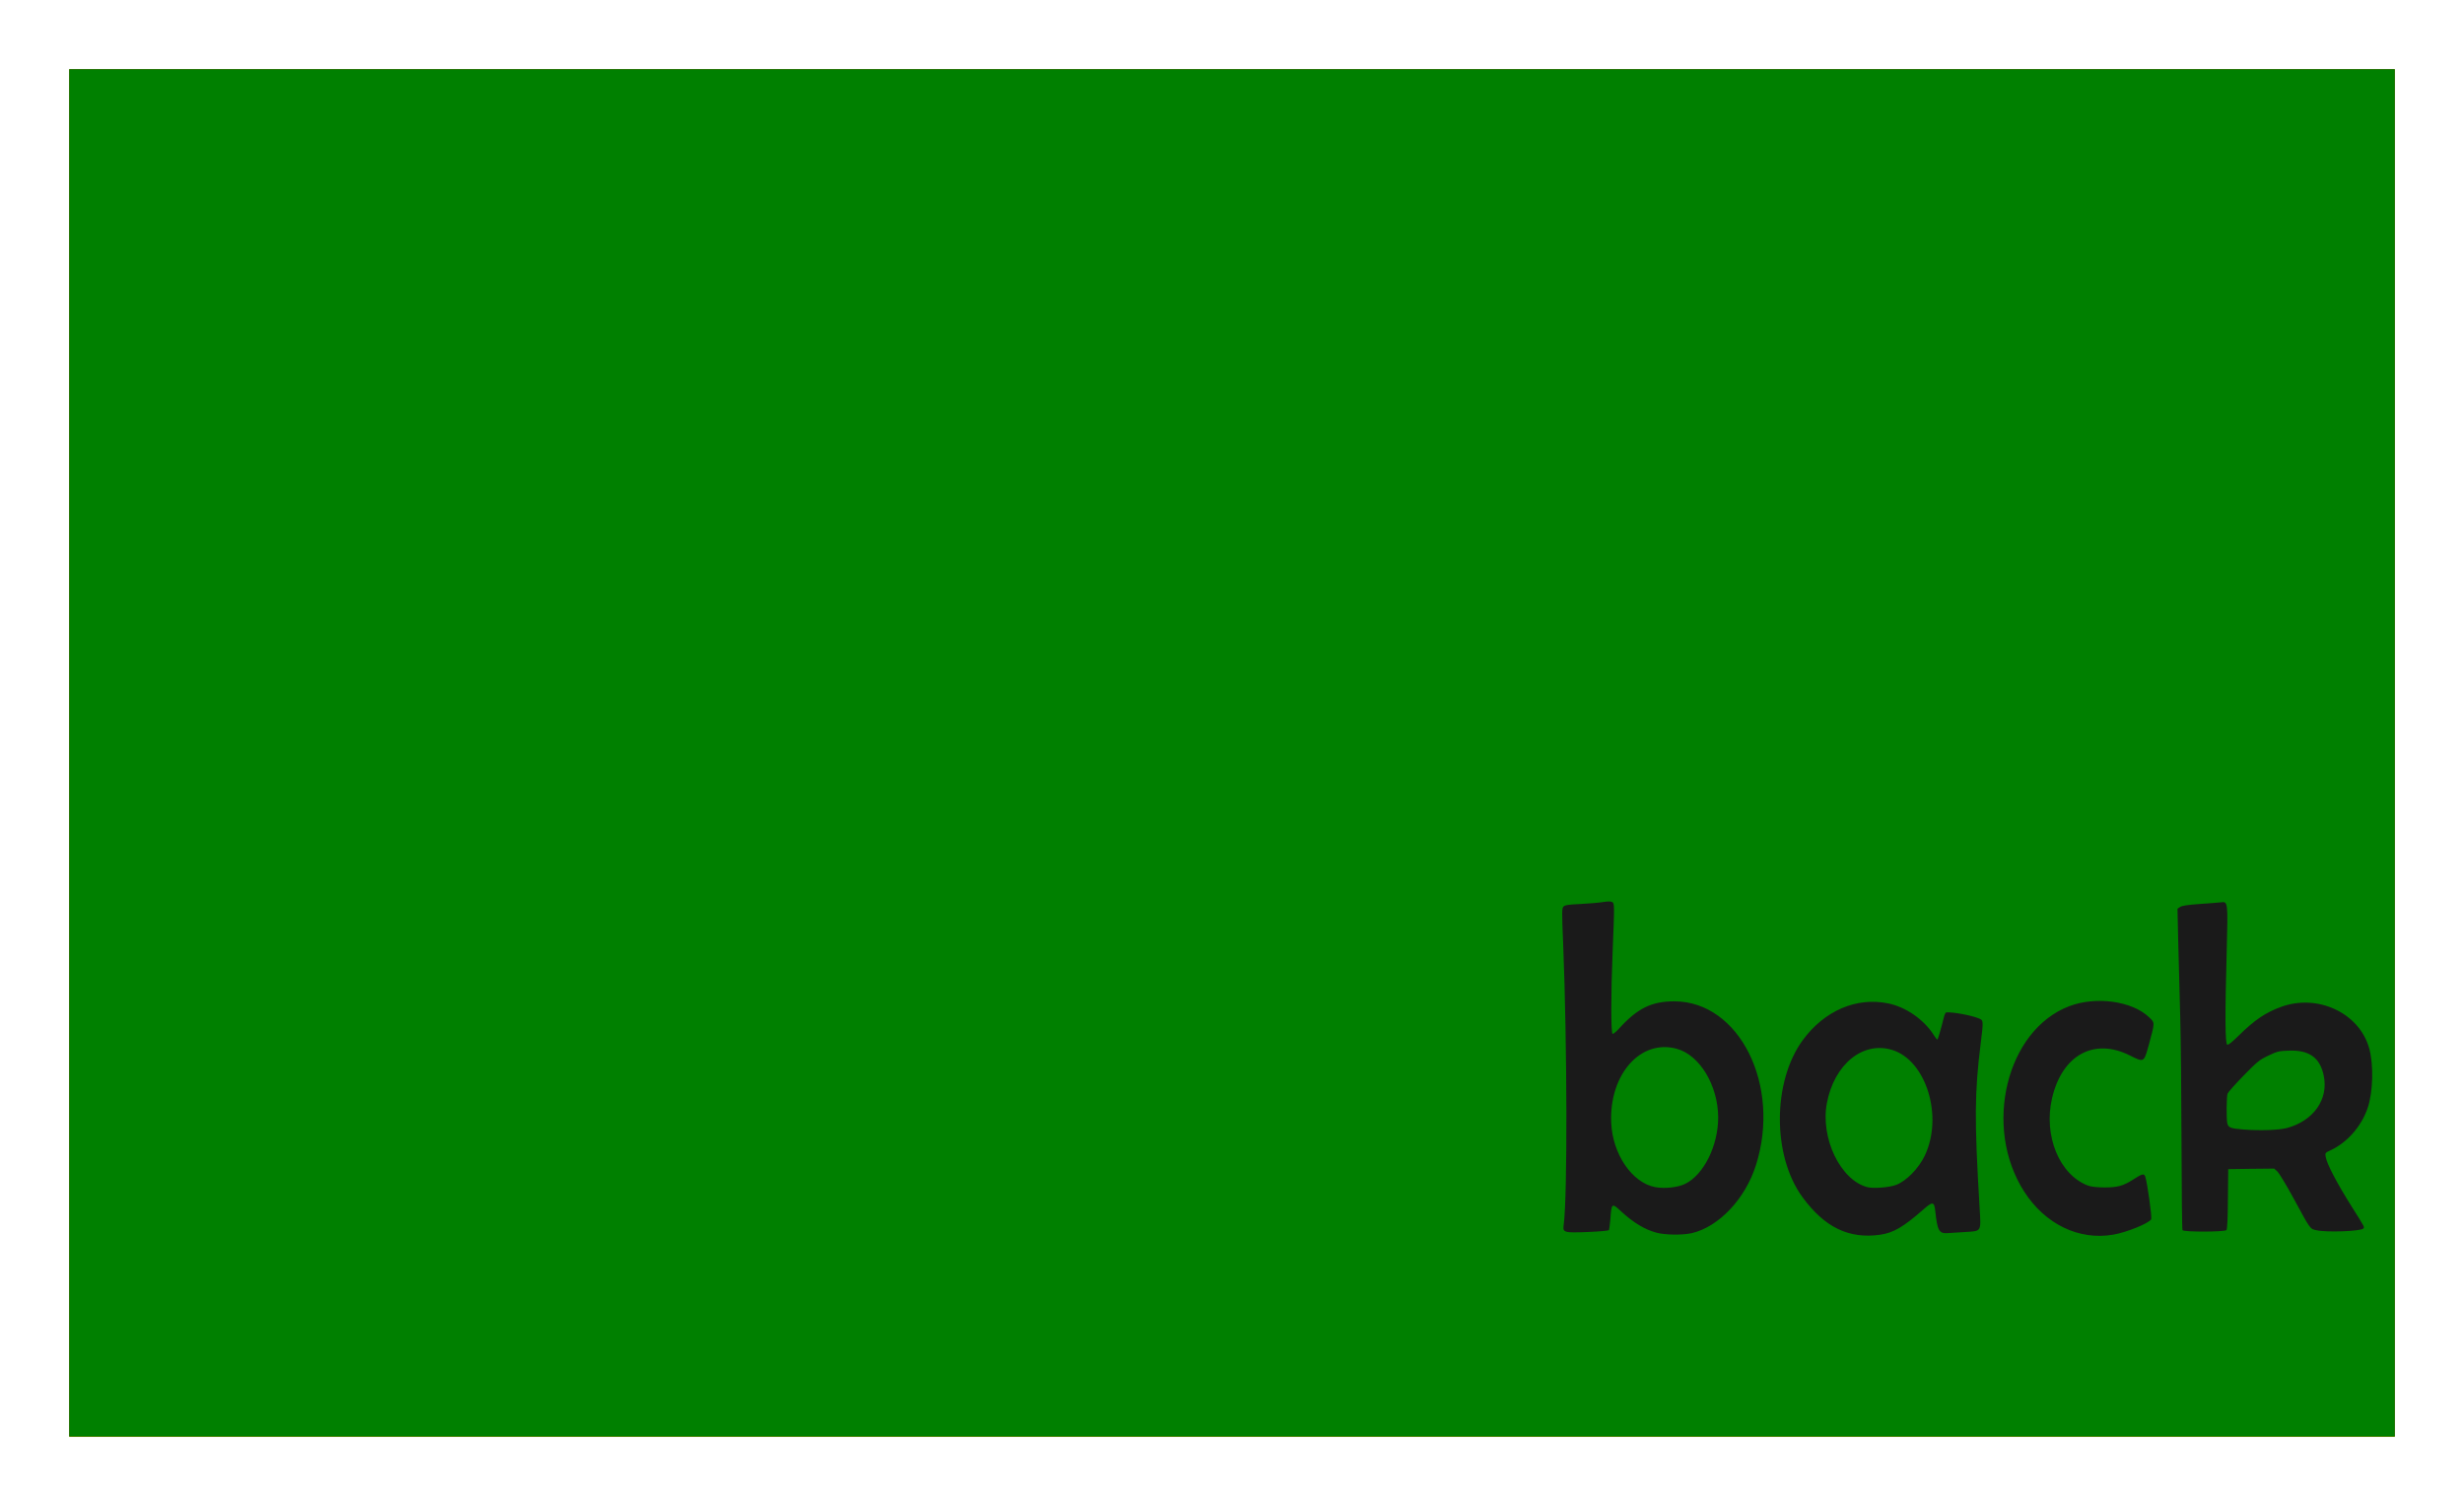
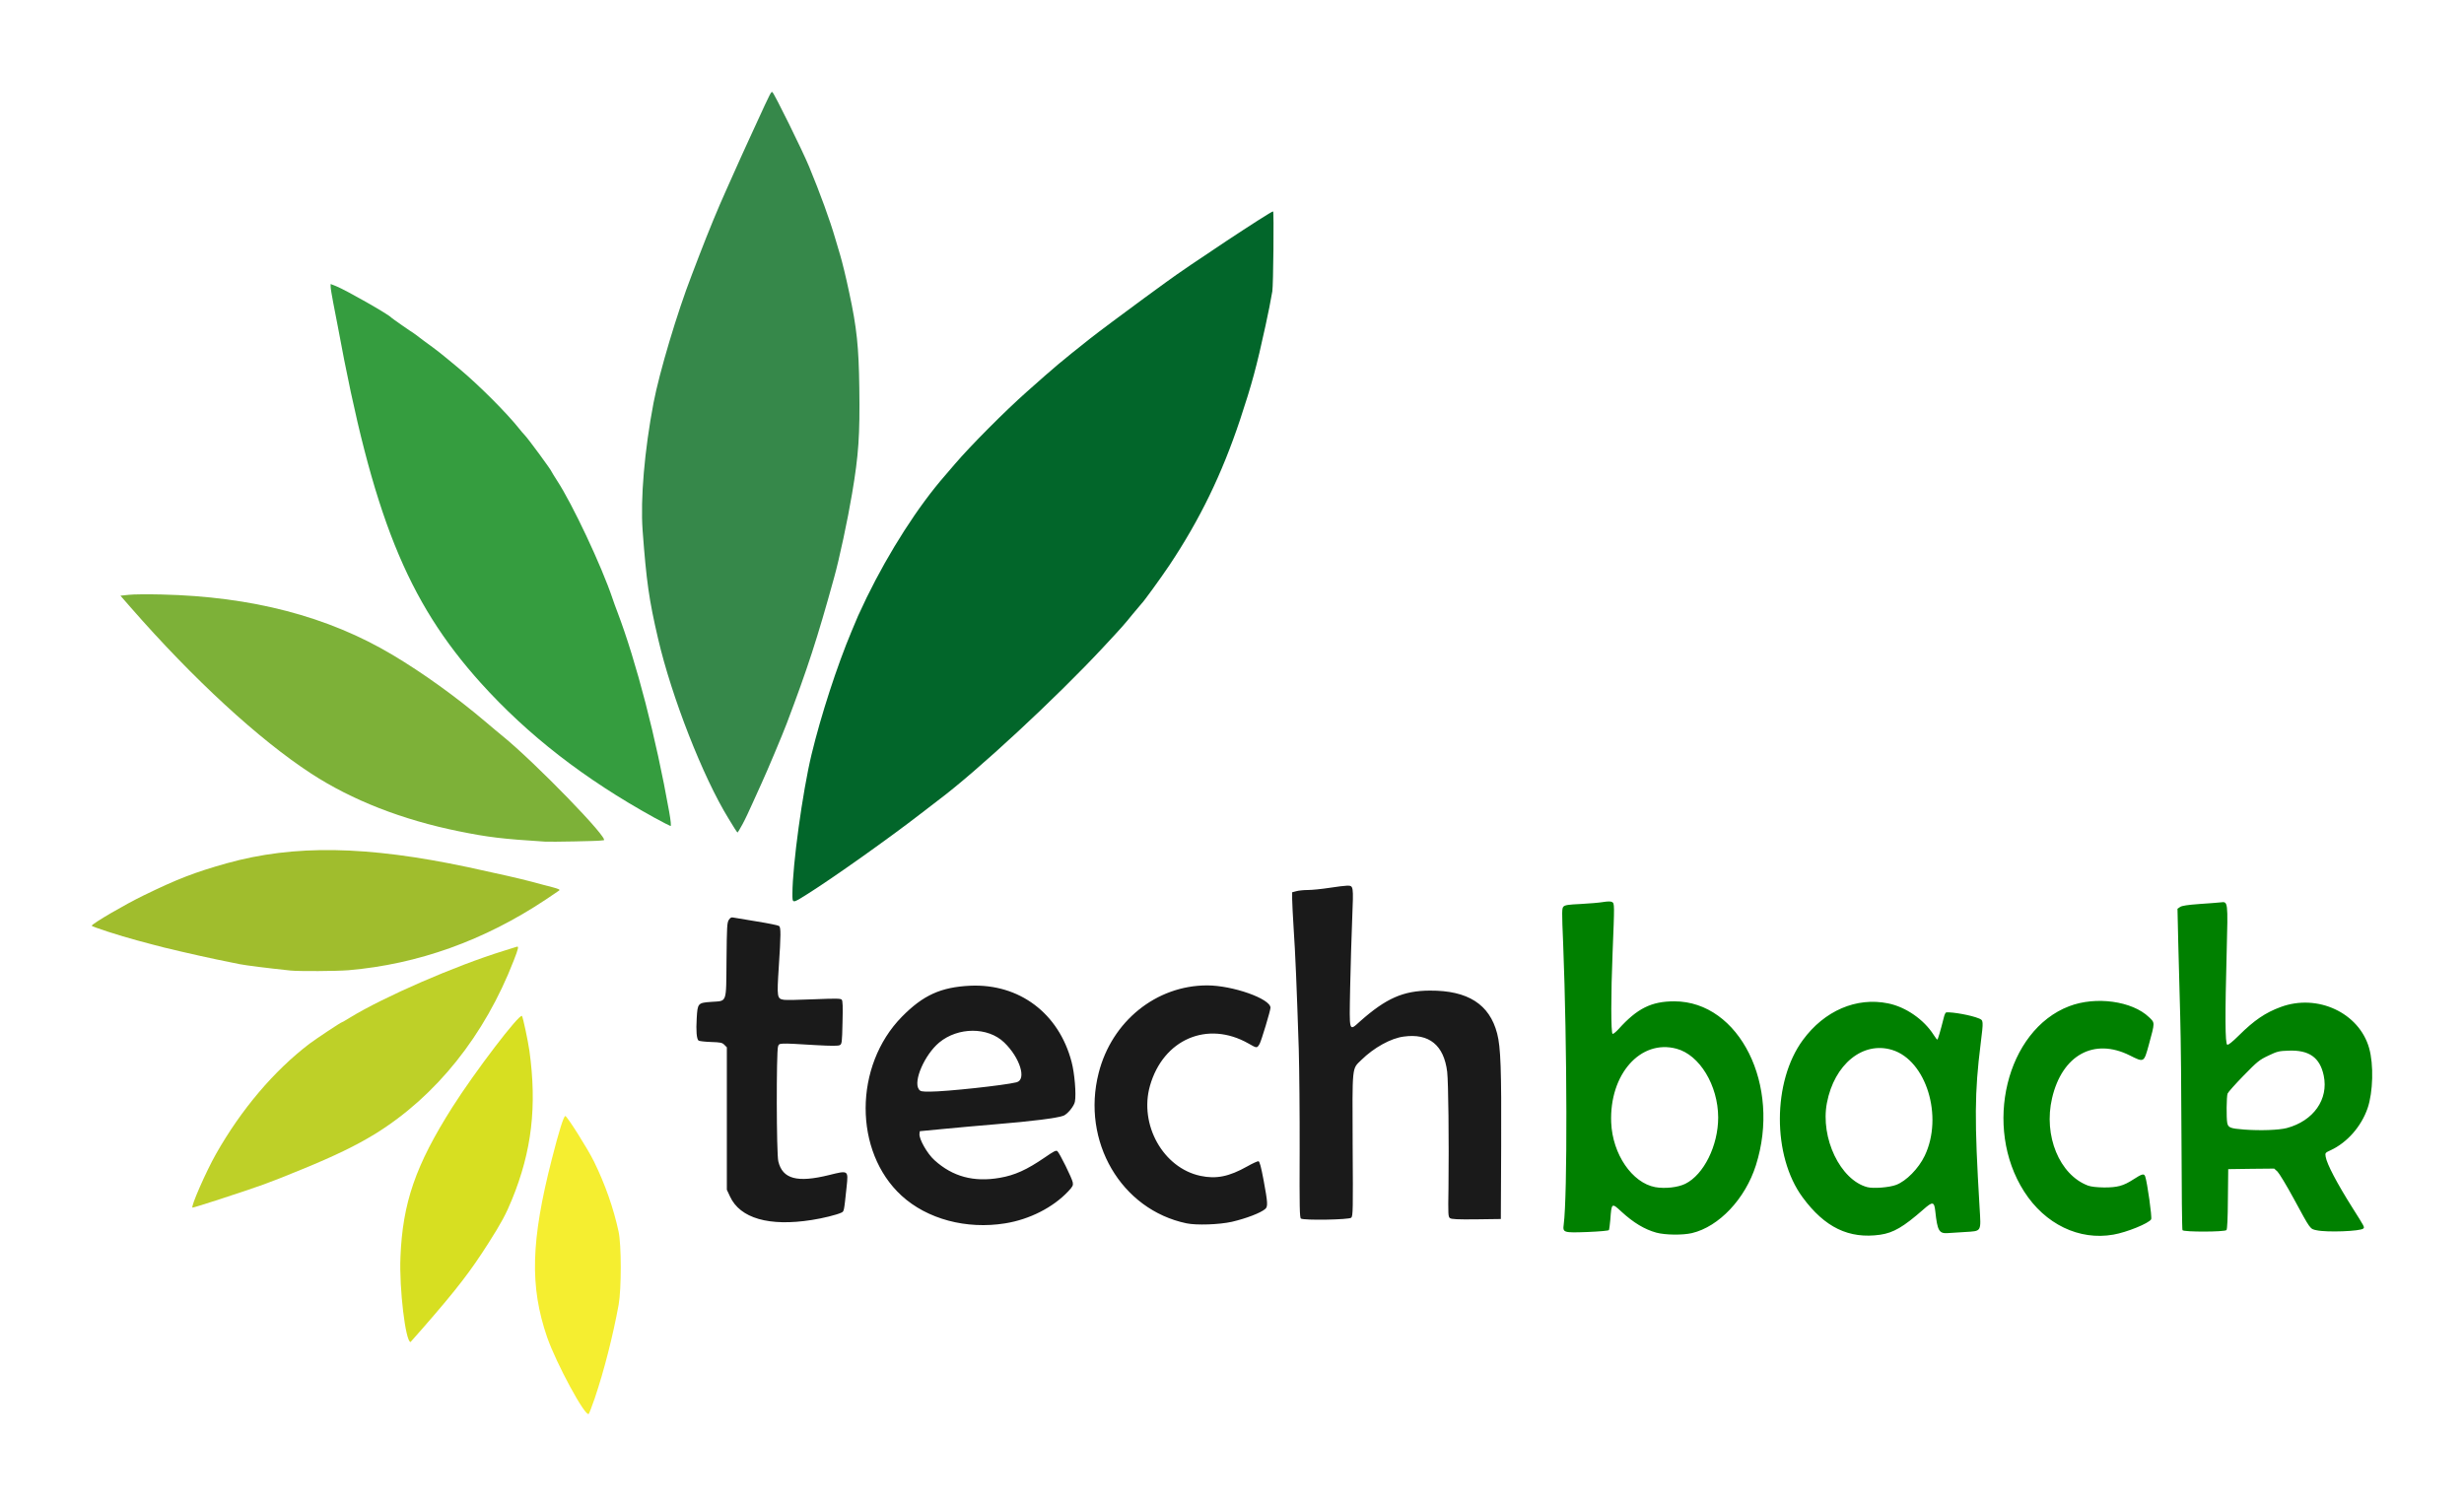
<svg xmlns="http://www.w3.org/2000/svg" viewBox="-64 -64 2273 1390" width="2273" height="1390">
-   <path fill="#02662a" fill-rule="evenodd" d="M0.0,630.5L0.0,0.0L1072.5,0.0L2145.0,0.0L2145.0,630.5L2145.0,1261.0L1072.5,1261.0L0.0,1261.0L0.0,630.5ZM680.9,760.7C705.0,745.5 755.9,709.4 785.5,686.5C792.6,681.0 799.7,675.5 801.1,674.5C836.8,647.9 910.4,579.7 953.8,533.0C971.4,514.1 972.7,512.6 980.9,502.5C985.0,497.6 988.6,493.3 988.9,493.0C990.4,491.9 1007.2,468.7 1014.7,457.5C1042.9,415.2 1063.1,373.6 1079.9,323.3C1090.8,290.5 1095.2,274.2 1103.4,236.5C1106.5,222.3 1107.6,216.4 1109.7,204.7C1110.6,199.5 1111.3,131.0 1110.4,131.0C1108.1,131.0 1031.1,181.9 1011.4,196.5C1009.1,198.1 1000.2,204.7 991.5,211.0C974.3,223.6 947.5,243.6 942.0,248.0C913.4,270.7 910.8,272.9 883.2,297.4C862.9,315.4 831.1,347.4 817.0,363.9C814.0,367.5 809.9,372.2 808.0,374.4C783.2,402.7 756.4,444.5 735.6,487.0C732.3,493.9 728.7,501.6 727.6,504.0C726.6,506.5 723.8,513.0 721.5,518.5C708.2,550.2 693.4,595.6 684.6,632.1C676.3,666.7 667.1,733.8 667.0,760.3C667.0,769.7 666.6,769.7 680.9,760.7Z" />
-   <path fill="#36884a" fill-rule="evenodd" d="M0.0,630.5L0.0,0.0L1072.5,0.0L2145.0,0.0L2145.0,630.5L2145.0,1261.0L1072.5,1261.0L0.0,1261.0L0.0,630.5ZM620.8,696.6C623.1,692.5 627.4,683.3 630.5,676.3C633.7,669.3 637.5,660.8 639.0,657.5C643.5,647.8 658.0,613.3 661.7,603.5C680.9,552.7 689.8,525.6 705.4,469.0C710.2,451.9 718.1,414.9 722.0,391.5C728.1,355.5 729.3,337.5 728.7,294.0C728.2,256.0 726.4,238.3 719.4,206.0C716.5,192.1 712.9,177.5 711.1,171.5C710.1,168.2 708.0,161.2 706.5,156.0C701.6,139.1 692.6,114.4 682.3,89.5C676.3,75.0 650.5,22.7 648.6,21.1C647.4,20.1 647.1,20.8 633.7,50.0C631.6,54.7 628.4,61.4 626.8,65.0C625.1,68.6 621.8,75.8 619.5,81.0C617.1,86.2 611.2,99.5 606.3,110.5C598.1,128.7 589.9,148.6 580.7,172.5C578.8,177.4 575.9,185.1 574.2,189.5C560.6,224.6 544.3,279.4 538.9,307.5C530.5,351.6 526.7,396.3 528.8,425.3C532.3,472.3 534.7,489.4 543.1,525.3C555.6,579.0 584.5,652.9 608.0,691.0C609.5,693.5 612.0,697.4 613.4,699.8C614.8,702.1 616.2,704.0 616.4,704.0C616.6,704.0 618.6,700.6 620.8,696.6Z" />
-   <path fill="#359d3f" fill-rule="evenodd" d="M0.0,630.5L0.0,0.0L1072.5,0.0L2145.0,0.0L2145.0,630.5L2145.0,1261.0L1072.5,1261.0L0.0,1261.0L0.0,630.5ZM553.3,684.8C541.2,616.7 523.0,546.5 505.5,500.4C504.0,496.6 502.0,491.0 501.0,488.0C491.0,458.2 464.0,400.8 449.8,379.2C447.2,375.1 445.0,371.6 445.0,371.4C445.0,370.2 422.9,340.2 419.8,337.1C418.9,336.2 416.7,333.7 415.0,331.5C403.4,316.9 378.2,291.7 360.0,276.4C341.4,260.9 339.7,259.6 327.0,250.4C323.4,247.7 320.3,245.4 320.0,245.1C319.7,244.8 318.7,244.1 317.8,243.5C314.8,241.7 297.5,229.6 297.0,229.0C294.9,226.2 254.9,203.5 246.1,200.0L241.0,198.0L241.0,200.5C241.0,201.9 242.1,208.6 243.4,215.3C244.7,222.0 246.6,231.6 247.5,236.5C279.7,411.4 311.3,490.2 379.6,566.1C423.0,614.2 475.0,654.6 539.5,690.2C547.2,694.4 554.0,697.9 554.6,698.0C555.2,698.0 554.8,693.2 553.3,684.8Z" />
-   <path fill="#7db138" fill-rule="evenodd" d="M0.0,630.5L0.0,0.0L1072.5,0.0L2145.0,0.0L2145.0,630.5L2145.0,1261.0L1072.5,1261.0L0.0,1261.0L0.0,630.5ZM490.0,711.4C490.8,711.3 492.1,711.1 492.9,711.1C498.9,710.7 429.4,639.1 399.4,614.8C397.1,613.0 390.0,607.0 383.5,601.5C357.0,579.0 326.0,556.7 298.1,540.1C238.5,504.6 168.4,486.3 85.0,484.4C72.6,484.1 59.0,484.2 54.8,484.7L47.1,485.5L56.7,496.5C114.2,562.3 174.9,618.2 222.9,649.5C260.6,674.1 307.1,692.3 359.6,702.9C386.7,708.4 399.7,709.9 439.0,712.4C444.7,712.7 487.4,711.9 490.0,711.4Z" />
-   <path fill="#a0bd2d" fill-rule="evenodd" d="M0.0,630.5L0.0,0.0L1072.5,0.0L2145.0,0.0L2145.0,630.5L2145.0,1261.0L1072.5,1261.0L0.0,1261.0L0.0,630.5ZM257.5,831.0C321.6,825.5 382.9,803.5 439.5,765.8C446.1,761.4 451.7,757.6 451.9,757.4C452.7,756.6 451.3,756.0 445.9,754.5C442.9,753.8 434.4,751.5 427.0,749.5C415.8,746.5 395.4,741.9 368.0,736.0C274.3,716.1 207.4,715.0 145.0,732.4C115.6,740.7 99.9,746.7 68.5,762.0C51.6,770.2 22.2,787.3 20.6,789.9C20.1,790.7 46.7,799.3 62.5,803.5C68.0,804.9 74.8,806.8 77.5,807.5C85.3,809.8 120.0,817.8 135.5,821.0C143.2,822.5 152.9,824.5 157.0,825.4C163.1,826.6 183.0,829.1 204.0,831.3C211.9,832.1 246.3,831.9 257.5,831.0Z" />
-   <path fill="#bed028" fill-rule="evenodd" d="M0.0,630.5L0.0,0.0L1072.5,0.0L2145.0,0.0L2145.0,630.5L2145.0,1261.0L1072.5,1261.0L0.0,1261.0L0.0,630.5ZM135.2,1043.4C179.5,1028.9 180.9,1028.4 214.5,1014.7C244.8,1002.3 264.4,992.8 282.2,981.9C338.4,947.1 383.1,891.2 409.9,822.1C414.4,810.6 414.8,808.5 412.5,809.4C411.6,809.7 406.3,811.4 400.7,813.1C356.3,826.8 290.0,855.6 258.7,874.8C255.0,877.1 251.7,879.0 251.4,879.0C250.5,879.0 227.8,894.1 221.5,898.8C188.6,923.9 158.4,959.6 135.2,1000.6C126.0,1016.8 111.5,1050.0 113.6,1050.0C114.3,1050.0 124.1,1047.0 135.2,1043.4Z" />
-   <path fill="#d7df21" fill-rule="evenodd" d="M0.0,630.5L0.0,0.0L1072.5,0.0L2145.0,0.0L2145.0,630.5L2145.0,1261.0L1072.5,1261.0L0.0,1261.0L0.0,630.5ZM326.7,1160.4C357.9,1124.6 370.0,1108.8 386.8,1082.4C398.4,1064.2 402.9,1055.8 408.3,1042.5C426.6,997.8 431.4,956.5 424.4,905.5C423.1,896.2 418.4,874.2 417.5,873.2C415.2,870.7 374.1,924.6 353.2,957.5C319.3,1011.0 307.4,1045.6 305.4,1095.8C304.2,1124.7 310.1,1173.6 314.7,1174.0C314.8,1174.0 320.2,1167.9 326.7,1160.4Z" />
-   <path fill="#f5ee30" fill-rule="evenodd" d="M0.0,630.5L0.0,0.0L1072.5,0.0L2145.0,0.0L2145.0,630.5L2145.0,1261.0L1072.5,1261.0L0.0,1261.0L0.0,630.5ZM484.6,1226.0C493.3,1200.3 501.5,1168.0 506.7,1139.5C509.3,1124.9 509.3,1084.1 506.6,1072.0C502.0,1050.6 494.2,1028.4 484.0,1007.6C478.7,996.6 459.1,965.5 457.5,965.5C456.0,965.5 451.7,979.2 445.1,1005.1C425.7,1080.9 424.6,1122.6 440.7,1169.5C449.1,1193.7 476.0,1243.4 479.1,1240.3C479.6,1239.8 482.0,1233.4 484.6,1226.0Z" />
-   <path fill="#1a1a1a" fill-rule="evenodd" d="M0.0,630.5L0.0,0.0L1072.5,0.0L2145.0,0.0L2145.0,630.5L2145.0,1261.0L1072.5,1261.0L0.0,1261.0L0.0,630.5ZM863.3,1064.5C885.8,1060.9 907.5,1049.8 921.5,1034.9C925.6,1030.5 926.1,1029.5 925.6,1026.7C924.9,1022.8 913.4,999.6 911.4,997.9C910.2,996.9 908.1,998.0 899.7,1003.8C883.2,1015.1 872.2,1020.1 858.3,1022.5C834.3,1026.7 814.7,1021.4 798.0,1006.2C791.4,1000.3 783.7,986.7 784.2,982.0L784.5,979.5L806.5,977.4C818.6,976.2 840.2,974.3 854.5,973.1C887.5,970.4 911.4,967.4 917.1,965.2C920.8,963.7 926.9,956.3 927.6,952.2C928.9,945.4 927.3,925.9 924.5,915.5C912.7,870.6 876.2,843.3 831.0,845.3C803.9,846.6 787.6,854.0 768.0,873.9C723.5,919.2 723.4,998.4 767.7,1039.0C791.3,1060.6 827.5,1070.3 863.3,1064.5ZM1072.3,1063.1C1085.6,1060.0 1099.0,1054.9 1103.2,1051.2C1105.7,1049.1 1105.5,1045.4 1101.7,1025.0C1099.3,1012.2 1098.0,1007.4 1096.9,1007.2C1096.1,1007.1 1091.4,1009.2 1086.5,1012.0C1069.8,1021.4 1057.9,1023.8 1043.4,1020.7C1009.0,1013.4 986.7,973.5 996.8,937.7C1009.0,894.7 1049.9,877.1 1087.7,898.6C1095.6,903.1 1095.5,903.1 1098.0,898.9C1099.6,896.0 1108.0,868.2 1108.0,865.6C1108.0,857.3 1073.0,845.0 1049.6,845.0C1002.6,845.0 961.6,878.1 949.5,925.8C933.4,988.9 970.2,1051.9 1030.6,1064.5C1039.8,1066.4 1060.5,1065.7 1072.3,1063.1ZM684.8,1061.4C694.8,1059.9 708.0,1056.6 712.0,1054.7C714.7,1053.4 714.5,1054.2 717.0,1030.7C718.6,1015.4 718.7,1015.5 700.6,1020.0C671.4,1027.2 657.9,1023.6 654.0,1007.4C652.2,1000.5 652.1,906.8 653.7,901.5C654.8,898.0 653.8,898.0 688.6,900.1C703.1,900.9 709.3,900.9 710.7,900.1C712.6,899.1 712.8,897.9 713.2,879.3C713.6,864.5 713.4,859.2 712.5,858.2C711.5,857.0 707.0,857.0 686.9,857.8C673.5,858.4 661.0,858.6 659.2,858.3C652.8,857.3 652.6,856.2 654.4,828.3C656.4,798.1 656.4,791.6 654.7,790.2C654.0,789.6 644.7,787.7 634.1,786.0C623.4,784.3 613.7,782.7 612.4,782.4C610.7,782.0 609.7,782.5 608.3,784.6C606.7,787.2 606.5,790.5 606.2,821.6C605.8,862.4 607.0,859.1 592.2,860.2C579.8,861.1 579.5,861.3 578.7,875.4C578.0,886.8 578.6,894.4 580.4,895.9C581.0,896.4 586.1,897.0 591.7,897.2C600.8,897.5 602.2,897.8 604.2,899.8L606.5,902.1L606.5,967.8L606.5,1033.5L609.4,1039.7C618.7,1059.9 645.5,1067.6 684.8,1061.4ZM1182.5,1059.3C1184.1,1057.8 1184.2,1052.3 1183.8,992.1C1183.5,917.8 1183.0,922.4 1191.8,913.8C1203.4,902.4 1219.1,893.7 1231.0,892.2C1254.4,889.0 1268.0,900.2 1271.0,924.7C1272.1,934.1 1272.7,988.3 1272.2,1031.9C1271.8,1056.5 1271.9,1058.5 1273.6,1059.7C1275.0,1060.7 1280.5,1061.0 1298.0,1060.8L1320.5,1060.5L1320.8,993.0C1321.1,922.4 1320.4,902.1 1317.1,889.4C1310.1,862.4 1290.1,849.6 1255.0,849.8C1230.5,849.9 1214.6,856.9 1190.7,878.1C1180.2,887.5 1180.7,889.2 1181.5,846.7C1181.9,826.8 1182.8,798.2 1183.4,783.1C1184.6,752.8 1184.7,753.0 1178.6,753.0C1176.8,753.0 1169.5,753.9 1162.4,755.0C1155.3,756.1 1146.3,757.0 1142.5,757.0C1138.7,757.0 1133.8,757.5 1131.8,758.1L1128.0,759.1L1128.0,765.4C1128.0,768.9 1128.7,781.3 1129.4,793.1C1130.9,814.9 1132.2,845.9 1134.1,904.0C1134.6,921.9 1135.0,964.1 1134.9,997.8C1134.7,1050.1 1134.9,1059.3 1136.1,1060.1C1138.9,1061.9 1180.6,1061.2 1182.5,1059.3ZM783.6,940.8C778.3,933.3 789.0,908.9 802.4,897.7C819.8,883.3 847.3,883.2 862.3,897.6C876.9,911.6 883.3,932.0 873.7,934.4C862.4,937.2 808.9,943.0 793.8,943.0C786.0,943.0 785.0,942.8 783.6,940.8Z" />
-   <path fill="#008000" fill-rule="evenodd" d="M0.0,630.5L0.0,0.0L1072.5,0.0L2145.0,0.0L2145.0,630.5L2145.0,1261.0L1072.5,1261.0L0.0,1261.0L0.0,630.5ZM1670.5,1075.0C1682.7,1073.2 1691.8,1067.9 1710.3,1051.7C1718.9,1044.1 1720.3,1044.3 1721.3,1053.5C1723.2,1071.4 1724.8,1074.1 1732.9,1073.5C1735.4,1073.3 1742.5,1072.9 1748.7,1072.5C1764.3,1071.5 1763.5,1072.8 1762.1,1049.3C1757.3,968.8 1757.5,943.9 1763.1,899.0C1765.8,877.1 1765.8,877.2 1761.3,875.4C1754.6,872.6 1737.3,869.4 1731.4,869.9C1730.7,870.0 1729.7,872.1 1729.1,874.8C1726.0,887.1 1723.7,895.0 1723.1,895.0C1722.8,895.0 1721.3,893.1 1719.8,890.7C1710.8,876.5 1694.1,864.9 1677.8,861.6C1648.5,855.6 1619.0,868.3 1599.1,895.4C1571.0,933.6 1570.8,1002.3 1598.8,1040.4C1619.3,1068.3 1641.6,1079.1 1670.5,1075.0ZM1885.6,1074.9C1897.9,1072.8 1918.2,1064.5 1920.4,1060.8C1921.4,1059.2 1916.8,1026.5 1914.9,1021.2C1913.8,1018.3 1912.0,1018.8 1903.8,1024.1C1894.7,1030.0 1889.2,1031.4 1877.0,1031.4C1870.0,1031.3 1865.1,1030.7 1862.2,1029.7C1835.8,1019.8 1820.9,983.6 1829.0,949.0C1838.3,909.2 1867.7,893.1 1900.7,909.6C1913.9,916.2 1913.7,916.3 1918.2,900.0C1924.0,878.6 1924.0,879.7 1918.4,874.3C1902.9,859.4 1869.3,854.8 1844.8,864.2C1786.8,886.3 1765.1,975.6 1803.2,1035.1C1822.5,1065.3 1854.0,1080.5 1885.6,1074.9ZM1496.8,1073.5C1521.7,1067.6 1546.0,1041.9 1555.8,1010.9C1579.2,937.3 1540.6,859.7 1480.5,859.7C1459.4,859.7 1446.3,866.2 1429.1,885.3C1426.7,887.9 1424.3,889.9 1423.6,889.7C1422.0,889.2 1422.0,853.3 1423.6,814.5C1425.4,769.9 1425.4,769.3 1423.1,768.1C1421.9,767.4 1419.2,767.4 1414.9,768.1C1411.4,768.7 1402.1,769.5 1394.2,769.9C1382.9,770.4 1379.6,770.9 1378.3,772.3C1376.8,773.8 1376.7,776.3 1378.0,806.7C1381.7,900.3 1382.0,1039.2 1378.5,1065.6C1377.5,1073.1 1378.3,1073.3 1400.4,1072.5C1412.1,1072.0 1419.8,1071.3 1420.2,1070.7C1420.5,1070.1 1421.1,1065.8 1421.5,1061.1C1422.6,1045.6 1422.8,1045.4 1431.5,1053.5C1442.8,1063.9 1453.1,1070.1 1464.0,1073.1C1472.1,1075.3 1488.2,1075.5 1496.8,1073.5ZM1989.9,1070.7C1990.6,1069.8 1991.1,1060.1 1991.2,1041.9L1991.5,1014.5L2012.7,1014.2L2033.9,1014.0L2036.9,1016.7C2038.5,1018.3 2045.4,1029.6 2052.1,1042.0C2067.6,1070.6 2066.9,1069.6 2073.1,1070.9C2082.6,1073.0 2113.6,1071.8 2116.1,1069.3C2117.4,1068.0 2117.5,1068.2 2106.0,1050.0C2091.8,1027.5 2082.5,1009.8 2081.4,1003.1C2080.8,999.5 2080.9,999.4 2086.1,997.0C2101.3,989.9 2114.3,975.1 2120.1,958.2C2125.1,943.5 2125.8,918.1 2121.5,902.9C2112.3,870.3 2073.9,852.4 2040.0,864.9C2025.8,870.1 2015.4,877.2 2001.3,891.2C1995.0,897.4 1991.6,900.1 1990.6,899.7C1988.6,898.9 1988.5,872.5 1990.1,813.3C1991.3,767.6 1991.3,767.5 1984.6,768.4C1982.3,768.6 1973.6,769.4 1965.1,769.9C1954.0,770.7 1948.9,771.5 1947.2,772.6L1944.7,774.3L1945.4,805.4C1945.8,822.5 1946.6,852.9 1947.2,873.0C1947.8,893.1 1948.3,945.5 1948.4,989.5C1948.5,1033.5 1948.9,1070.1 1949.3,1070.8C1950.5,1072.6 1988.3,1072.5 1989.9,1070.7ZM1462.9,1031.1C1441.6,1027.1 1423.5,1000.7 1422.3,971.5C1420.5,927.1 1449.3,894.5 1482.5,903.4C1503.8,909.0 1520.9,937.2 1521.0,966.8C1521.0,992.8 1507.7,1019.6 1490.7,1028.0C1483.8,1031.4 1471.9,1032.7 1462.9,1031.1ZM1658.5,1031.1C1633.7,1024.5 1615.1,985.8 1621.3,953.4C1628.1,917.8 1654.4,896.3 1681.4,904.5C1712.9,914.1 1728.9,965.9 1711.5,1002.2C1705.9,1013.9 1694.5,1025.5 1685.2,1029.0C1679.0,1031.4 1664.0,1032.6 1658.5,1031.1ZM2006.3,978.0C1993.3,977.0 1991.5,976.2 1990.6,971.9C1989.7,967.2 1989.9,947.5 1990.9,944.8C1991.4,943.5 1998.0,936.1 2005.6,928.3C2018.5,915.1 2020.1,913.8 2028.5,909.8C2036.7,905.9 2038.2,905.5 2047.0,905.2C2066.1,904.4 2076.1,911.5 2079.6,928.2C2084.2,950.1 2070.2,970.0 2045.5,976.6C2038.1,978.5 2021.2,979.1 2006.3,978.0Z" />
+   <path fill="#02662a" fill-rule="evenodd" d="M680.9,760.7C705.0,745.5 755.9,709.4 785.5,686.5C792.6,681.0 799.7,675.5 801.1,674.5C836.8,647.9 910.4,579.7 953.8,533.0C971.4,514.1 972.7,512.6 980.9,502.5C985.0,497.6 988.6,493.3 988.9,493.0C990.4,491.9 1007.2,468.7 1014.7,457.5C1042.9,415.2 1063.1,373.6 1079.9,323.3C1090.8,290.5 1095.2,274.2 1103.4,236.5C1106.5,222.3 1107.6,216.4 1109.7,204.7C1110.6,199.5 1111.3,131.0 1110.4,131.0C1108.1,131.0 1031.1,181.9 1011.4,196.5C1009.1,198.1 1000.2,204.7 991.5,211.0C974.3,223.6 947.5,243.6 942.0,248.0C913.4,270.7 910.8,272.9 883.2,297.4C862.9,315.4 831.1,347.4 817.0,363.9C814.0,367.5 809.9,372.2 808.0,374.4C783.2,402.7 756.4,444.5 735.6,487.0C732.3,493.9 728.7,501.6 727.6,504.0C726.6,506.5 723.8,513.0 721.5,518.5C708.2,550.2 693.4,595.6 684.6,632.1C676.3,666.7 667.1,733.8 667.0,760.3C667.0,769.7 666.6,769.7 680.9,760.7Z" />
+   <path fill="#36884a" fill-rule="evenodd" d="M620.8,696.6C623.1,692.5 627.4,683.3 630.5,676.3C633.7,669.3 637.5,660.8 639.0,657.5C643.5,647.8 658.0,613.3 661.7,603.5C680.9,552.7 689.8,525.6 705.4,469.0C710.2,451.9 718.1,414.9 722.0,391.5C728.1,355.5 729.3,337.5 728.7,294.0C728.2,256.0 726.4,238.3 719.4,206.0C716.5,192.1 712.9,177.5 711.1,171.5C710.1,168.2 708.0,161.2 706.5,156.0C701.6,139.1 692.6,114.4 682.3,89.5C676.3,75.0 650.5,22.7 648.6,21.1C647.4,20.1 647.1,20.8 633.7,50.0C631.6,54.7 628.4,61.4 626.8,65.0C625.1,68.6 621.8,75.8 619.5,81.0C617.1,86.2 611.2,99.5 606.3,110.5C598.1,128.7 589.9,148.6 580.7,172.5C578.8,177.4 575.9,185.1 574.2,189.5C560.6,224.6 544.3,279.4 538.9,307.5C530.5,351.6 526.7,396.3 528.8,425.3C532.3,472.3 534.7,489.4 543.1,525.3C555.6,579.0 584.5,652.9 608.0,691.0C609.5,693.5 612.0,697.4 613.4,699.8C614.8,702.1 616.2,704.0 616.4,704.0C616.6,704.0 618.6,700.6 620.8,696.6Z" />
+   <path fill="#359d3f" fill-rule="evenodd" d="M553.3,684.8C541.2,616.7 523.0,546.5 505.5,500.4C504.0,496.6 502.0,491.0 501.0,488.0C491.0,458.2 464.0,400.8 449.8,379.2C447.2,375.1 445.0,371.6 445.0,371.4C445.0,370.2 422.9,340.2 419.8,337.1C418.9,336.2 416.7,333.7 415.0,331.5C403.4,316.9 378.2,291.7 360.0,276.4C341.4,260.9 339.7,259.6 327.0,250.4C323.4,247.7 320.3,245.4 320.0,245.1C319.7,244.8 318.7,244.1 317.8,243.5C314.8,241.7 297.5,229.6 297.0,229.0C294.9,226.2 254.9,203.5 246.1,200.0L241.0,198.0L241.0,200.5C241.0,201.9 242.1,208.6 243.4,215.3C244.7,222.0 246.6,231.6 247.5,236.5C279.7,411.4 311.3,490.2 379.6,566.1C423.0,614.2 475.0,654.6 539.5,690.2C547.2,694.4 554.0,697.9 554.6,698.0C555.2,698.0 554.8,693.2 553.3,684.8Z" />
+   <path fill="#7db138" fill-rule="evenodd" d="M490.0,711.4C490.8,711.3 492.1,711.1 492.9,711.1C498.9,710.7 429.4,639.1 399.4,614.8C397.1,613.0 390.0,607.0 383.5,601.5C357.0,579.0 326.0,556.7 298.1,540.1C238.5,504.6 168.4,486.3 85.0,484.4C72.6,484.1 59.0,484.2 54.8,484.7L47.1,485.5L56.7,496.5C114.2,562.3 174.9,618.2 222.9,649.5C260.6,674.1 307.1,692.3 359.6,702.9C386.7,708.4 399.7,709.9 439.0,712.4C444.7,712.7 487.4,711.9 490.0,711.4Z" />
+   <path fill="#a0bd2d" fill-rule="evenodd" d="M257.5,831.0C321.6,825.5 382.9,803.5 439.5,765.8C446.1,761.4 451.7,757.6 451.9,757.4C452.7,756.6 451.3,756.0 445.9,754.5C442.9,753.8 434.4,751.5 427.0,749.5C415.8,746.5 395.4,741.9 368.0,736.0C274.3,716.1 207.4,715.0 145.0,732.4C115.6,740.7 99.9,746.7 68.5,762.0C51.6,770.2 22.2,787.3 20.6,789.9C20.1,790.7 46.7,799.3 62.5,803.5C68.0,804.9 74.8,806.8 77.5,807.5C85.3,809.8 120.0,817.8 135.5,821.0C143.2,822.5 152.9,824.5 157.0,825.4C163.1,826.6 183.0,829.1 204.0,831.3C211.9,832.1 246.3,831.9 257.5,831.0Z" />
+   <path fill="#bed028" fill-rule="evenodd" d="M135.2,1043.4C179.5,1028.9 180.9,1028.4 214.5,1014.7C244.8,1002.3 264.4,992.8 282.2,981.9C338.4,947.1 383.1,891.2 409.9,822.1C414.4,810.6 414.8,808.5 412.5,809.4C411.6,809.7 406.3,811.4 400.7,813.1C356.3,826.8 290.0,855.6 258.7,874.8C255.0,877.1 251.7,879.0 251.4,879.0C250.5,879.0 227.8,894.1 221.5,898.8C188.6,923.9 158.4,959.6 135.2,1000.6C126.0,1016.8 111.5,1050.0 113.6,1050.0C114.3,1050.0 124.1,1047.0 135.2,1043.4Z" />
+   <path fill="#d7df21" fill-rule="evenodd" d="M326.7,1160.4C357.9,1124.6 370.0,1108.8 386.8,1082.4C398.4,1064.2 402.9,1055.8 408.3,1042.5C426.6,997.8 431.4,956.5 424.4,905.5C423.1,896.2 418.4,874.2 417.5,873.2C415.2,870.7 374.1,924.6 353.2,957.5C319.3,1011.0 307.4,1045.6 305.4,1095.8C304.2,1124.7 310.1,1173.6 314.7,1174.0C314.8,1174.0 320.2,1167.9 326.7,1160.4Z" />
+   <path fill="#f5ee30" fill-rule="evenodd" d="M484.6,1226.0C493.3,1200.3 501.5,1168.0 506.7,1139.5C509.3,1124.9 509.3,1084.1 506.6,1072.0C502.0,1050.6 494.2,1028.4 484.0,1007.6C478.7,996.6 459.1,965.5 457.5,965.5C456.0,965.5 451.7,979.2 445.1,1005.1C425.7,1080.9 424.6,1122.6 440.7,1169.5C449.1,1193.7 476.0,1243.4 479.1,1240.3C479.6,1239.8 482.0,1233.4 484.6,1226.0Z" />
+   <path fill="#1a1a1a" fill-rule="evenodd" d="M863.3,1064.5C885.8,1060.9 907.5,1049.8 921.5,1034.9C925.6,1030.5 926.1,1029.5 925.6,1026.7C924.9,1022.8 913.4,999.6 911.4,997.9C910.2,996.9 908.1,998.0 899.7,1003.8C883.2,1015.1 872.2,1020.1 858.3,1022.5C834.3,1026.7 814.7,1021.4 798.0,1006.2C791.4,1000.3 783.7,986.7 784.2,982.0L784.5,979.5L806.5,977.4C818.6,976.2 840.2,974.3 854.5,973.1C887.5,970.4 911.4,967.4 917.1,965.2C920.8,963.7 926.9,956.3 927.6,952.2C928.9,945.4 927.3,925.9 924.5,915.5C912.7,870.6 876.2,843.3 831.0,845.3C803.9,846.6 787.6,854.0 768.0,873.9C723.5,919.2 723.4,998.4 767.7,1039.0C791.3,1060.6 827.5,1070.3 863.3,1064.5ZM1072.3,1063.1C1085.6,1060.0 1099.0,1054.9 1103.2,1051.2C1105.7,1049.1 1105.5,1045.4 1101.7,1025.0C1099.3,1012.2 1098.0,1007.4 1096.9,1007.2C1096.1,1007.1 1091.4,1009.2 1086.5,1012.0C1069.8,1021.4 1057.9,1023.8 1043.4,1020.7C1009.0,1013.4 986.7,973.5 996.8,937.7C1009.0,894.7 1049.9,877.1 1087.7,898.6C1095.6,903.1 1095.5,903.1 1098.0,898.9C1099.6,896.0 1108.0,868.2 1108.0,865.6C1108.0,857.3 1073.0,845.0 1049.6,845.0C1002.6,845.0 961.6,878.1 949.5,925.8C933.4,988.9 970.2,1051.9 1030.6,1064.5C1039.8,1066.4 1060.5,1065.7 1072.3,1063.1ZM684.8,1061.4C694.8,1059.9 708.0,1056.6 712.0,1054.7C714.7,1053.4 714.5,1054.2 717.0,1030.7C718.6,1015.4 718.7,1015.5 700.6,1020.0C671.4,1027.2 657.9,1023.6 654.0,1007.4C652.2,1000.5 652.1,906.8 653.7,901.5C654.8,898.0 653.8,898.0 688.6,900.1C703.1,900.9 709.3,900.9 710.7,900.1C712.6,899.1 712.8,897.9 713.2,879.3C713.6,864.5 713.4,859.2 712.5,858.2C711.5,857.0 707.0,857.0 686.9,857.8C673.5,858.4 661.0,858.6 659.2,858.3C652.8,857.3 652.6,856.2 654.4,828.3C656.4,798.1 656.4,791.6 654.7,790.2C654.0,789.6 644.7,787.7 634.1,786.0C623.4,784.3 613.7,782.7 612.4,782.4C610.7,782.0 609.7,782.5 608.3,784.6C606.7,787.2 606.5,790.5 606.2,821.6C605.8,862.4 607.0,859.1 592.2,860.2C579.8,861.1 579.5,861.3 578.7,875.4C578.0,886.8 578.6,894.4 580.4,895.9C581.0,896.4 586.1,897.0 591.7,897.2C600.8,897.5 602.2,897.8 604.2,899.8L606.5,902.1L606.5,967.8L606.5,1033.5L609.4,1039.7C618.7,1059.9 645.5,1067.6 684.8,1061.4ZM1182.5,1059.3C1184.1,1057.8 1184.2,1052.3 1183.8,992.1C1183.5,917.8 1183.0,922.4 1191.8,913.8C1203.4,902.4 1219.1,893.7 1231.0,892.2C1254.4,889.0 1268.0,900.2 1271.0,924.7C1272.1,934.1 1272.7,988.3 1272.2,1031.9C1271.8,1056.5 1271.9,1058.5 1273.6,1059.7C1275.0,1060.7 1280.5,1061.0 1298.0,1060.8L1320.5,1060.5L1320.8,993.0C1321.1,922.4 1320.4,902.1 1317.1,889.4C1310.1,862.4 1290.1,849.6 1255.0,849.8C1230.5,849.9 1214.6,856.9 1190.7,878.1C1180.2,887.5 1180.7,889.2 1181.5,846.7C1181.9,826.8 1182.8,798.2 1183.4,783.1C1184.6,752.8 1184.7,753.0 1178.6,753.0C1176.8,753.0 1169.5,753.9 1162.4,755.0C1155.3,756.1 1146.3,757.0 1142.5,757.0C1138.7,757.0 1133.8,757.5 1131.8,758.1L1128.0,759.1L1128.0,765.4C1128.0,768.9 1128.7,781.3 1129.4,793.1C1130.9,814.9 1132.2,845.9 1134.1,904.0C1134.6,921.9 1135.0,964.1 1134.9,997.8C1134.7,1050.1 1134.9,1059.3 1136.1,1060.1C1138.9,1061.9 1180.6,1061.2 1182.5,1059.3ZM783.6,940.8C778.3,933.3 789.0,908.9 802.4,897.7C819.8,883.3 847.3,883.2 862.3,897.6C876.9,911.6 883.3,932.0 873.7,934.4C862.4,937.2 808.9,943.0 793.8,943.0C786.0,943.0 785.0,942.8 783.6,940.8Z" />
+   <path fill="#008000" fill-rule="evenodd" d="M1670.5,1075.0C1682.7,1073.2 1691.8,1067.9 1710.3,1051.7C1718.9,1044.1 1720.3,1044.3 1721.3,1053.5C1723.2,1071.4 1724.8,1074.1 1732.9,1073.5C1735.4,1073.3 1742.5,1072.9 1748.7,1072.5C1764.3,1071.5 1763.5,1072.8 1762.1,1049.3C1757.3,968.8 1757.5,943.9 1763.1,899.0C1765.8,877.1 1765.8,877.2 1761.3,875.4C1754.6,872.6 1737.3,869.4 1731.4,869.9C1730.7,870.0 1729.7,872.1 1729.1,874.8C1726.0,887.1 1723.7,895.0 1723.1,895.0C1722.8,895.0 1721.3,893.1 1719.8,890.7C1710.8,876.5 1694.1,864.9 1677.8,861.6C1648.5,855.6 1619.0,868.3 1599.1,895.4C1571.0,933.6 1570.8,1002.3 1598.8,1040.4C1619.3,1068.3 1641.6,1079.1 1670.5,1075.0ZM1885.6,1074.9C1897.9,1072.8 1918.2,1064.5 1920.4,1060.8C1921.4,1059.2 1916.8,1026.5 1914.9,1021.2C1913.8,1018.3 1912.0,1018.8 1903.8,1024.1C1894.7,1030.0 1889.2,1031.4 1877.0,1031.4C1870.0,1031.3 1865.1,1030.7 1862.2,1029.7C1835.8,1019.8 1820.9,983.6 1829.0,949.0C1838.3,909.2 1867.7,893.1 1900.7,909.6C1913.9,916.2 1913.7,916.3 1918.2,900.0C1924.0,878.6 1924.0,879.7 1918.4,874.3C1902.9,859.4 1869.3,854.8 1844.8,864.2C1786.8,886.3 1765.1,975.6 1803.2,1035.1C1822.5,1065.3 1854.0,1080.5 1885.6,1074.9ZM1496.8,1073.5C1521.7,1067.6 1546.0,1041.9 1555.8,1010.9C1579.2,937.3 1540.6,859.7 1480.5,859.7C1459.4,859.7 1446.3,866.2 1429.1,885.3C1426.7,887.9 1424.3,889.9 1423.6,889.7C1422.0,889.2 1422.0,853.3 1423.6,814.5C1425.4,769.9 1425.4,769.3 1423.1,768.1C1421.9,767.4 1419.2,767.4 1414.9,768.1C1411.4,768.7 1402.1,769.5 1394.2,769.9C1382.9,770.4 1379.6,770.9 1378.3,772.3C1376.8,773.8 1376.7,776.3 1378.0,806.7C1381.7,900.3 1382.0,1039.2 1378.5,1065.6C1377.5,1073.1 1378.3,1073.3 1400.4,1072.5C1412.1,1072.0 1419.8,1071.3 1420.2,1070.7C1420.5,1070.1 1421.1,1065.8 1421.5,1061.1C1422.6,1045.6 1422.8,1045.4 1431.5,1053.5C1442.8,1063.9 1453.1,1070.1 1464.0,1073.1C1472.1,1075.3 1488.2,1075.5 1496.8,1073.5ZM1989.9,1070.7C1990.6,1069.8 1991.1,1060.1 1991.2,1041.9L1991.5,1014.5L2012.7,1014.2L2033.9,1014.0L2036.9,1016.7C2038.5,1018.3 2045.4,1029.6 2052.1,1042.0C2067.6,1070.6 2066.9,1069.6 2073.1,1070.9C2082.6,1073.0 2113.6,1071.8 2116.1,1069.3C2117.4,1068.0 2117.5,1068.2 2106.0,1050.0C2091.8,1027.5 2082.5,1009.8 2081.4,1003.1C2080.8,999.5 2080.9,999.4 2086.1,997.0C2101.3,989.9 2114.3,975.1 2120.1,958.2C2125.1,943.5 2125.8,918.1 2121.5,902.9C2112.3,870.3 2073.9,852.4 2040.0,864.9C2025.8,870.1 2015.4,877.2 2001.3,891.2C1995.0,897.4 1991.6,900.1 1990.6,899.7C1988.6,898.9 1988.5,872.5 1990.1,813.3C1991.3,767.6 1991.3,767.5 1984.6,768.4C1982.3,768.6 1973.6,769.4 1965.1,769.9C1954.0,770.7 1948.9,771.5 1947.2,772.6L1944.7,774.3L1945.4,805.4C1945.8,822.5 1946.6,852.9 1947.2,873.0C1947.8,893.1 1948.3,945.5 1948.4,989.5C1948.5,1033.5 1948.9,1070.1 1949.3,1070.8C1950.5,1072.6 1988.3,1072.5 1989.9,1070.7ZM1462.9,1031.1C1441.6,1027.1 1423.5,1000.7 1422.3,971.5C1420.5,927.1 1449.3,894.5 1482.5,903.4C1503.8,909.0 1520.9,937.2 1521.0,966.8C1521.0,992.8 1507.7,1019.6 1490.7,1028.0C1483.8,1031.4 1471.9,1032.7 1462.9,1031.1ZM1658.5,1031.1C1633.7,1024.5 1615.1,985.8 1621.3,953.4C1628.1,917.8 1654.4,896.3 1681.4,904.5C1712.9,914.1 1728.9,965.9 1711.5,1002.2C1705.9,1013.9 1694.5,1025.5 1685.2,1029.0C1679.0,1031.4 1664.0,1032.6 1658.5,1031.1ZM2006.3,978.0C1993.3,977.0 1991.5,976.2 1990.6,971.9C1989.7,967.2 1989.9,947.5 1990.9,944.8C1991.4,943.5 1998.0,936.1 2005.6,928.3C2018.5,915.1 2020.1,913.8 2028.5,909.8C2036.7,905.9 2038.2,905.5 2047.0,905.2C2066.1,904.4 2076.1,911.5 2079.6,928.2C2084.2,950.1 2070.2,970.0 2045.5,976.6C2038.1,978.5 2021.2,979.1 2006.3,978.0Z" />
</svg>
